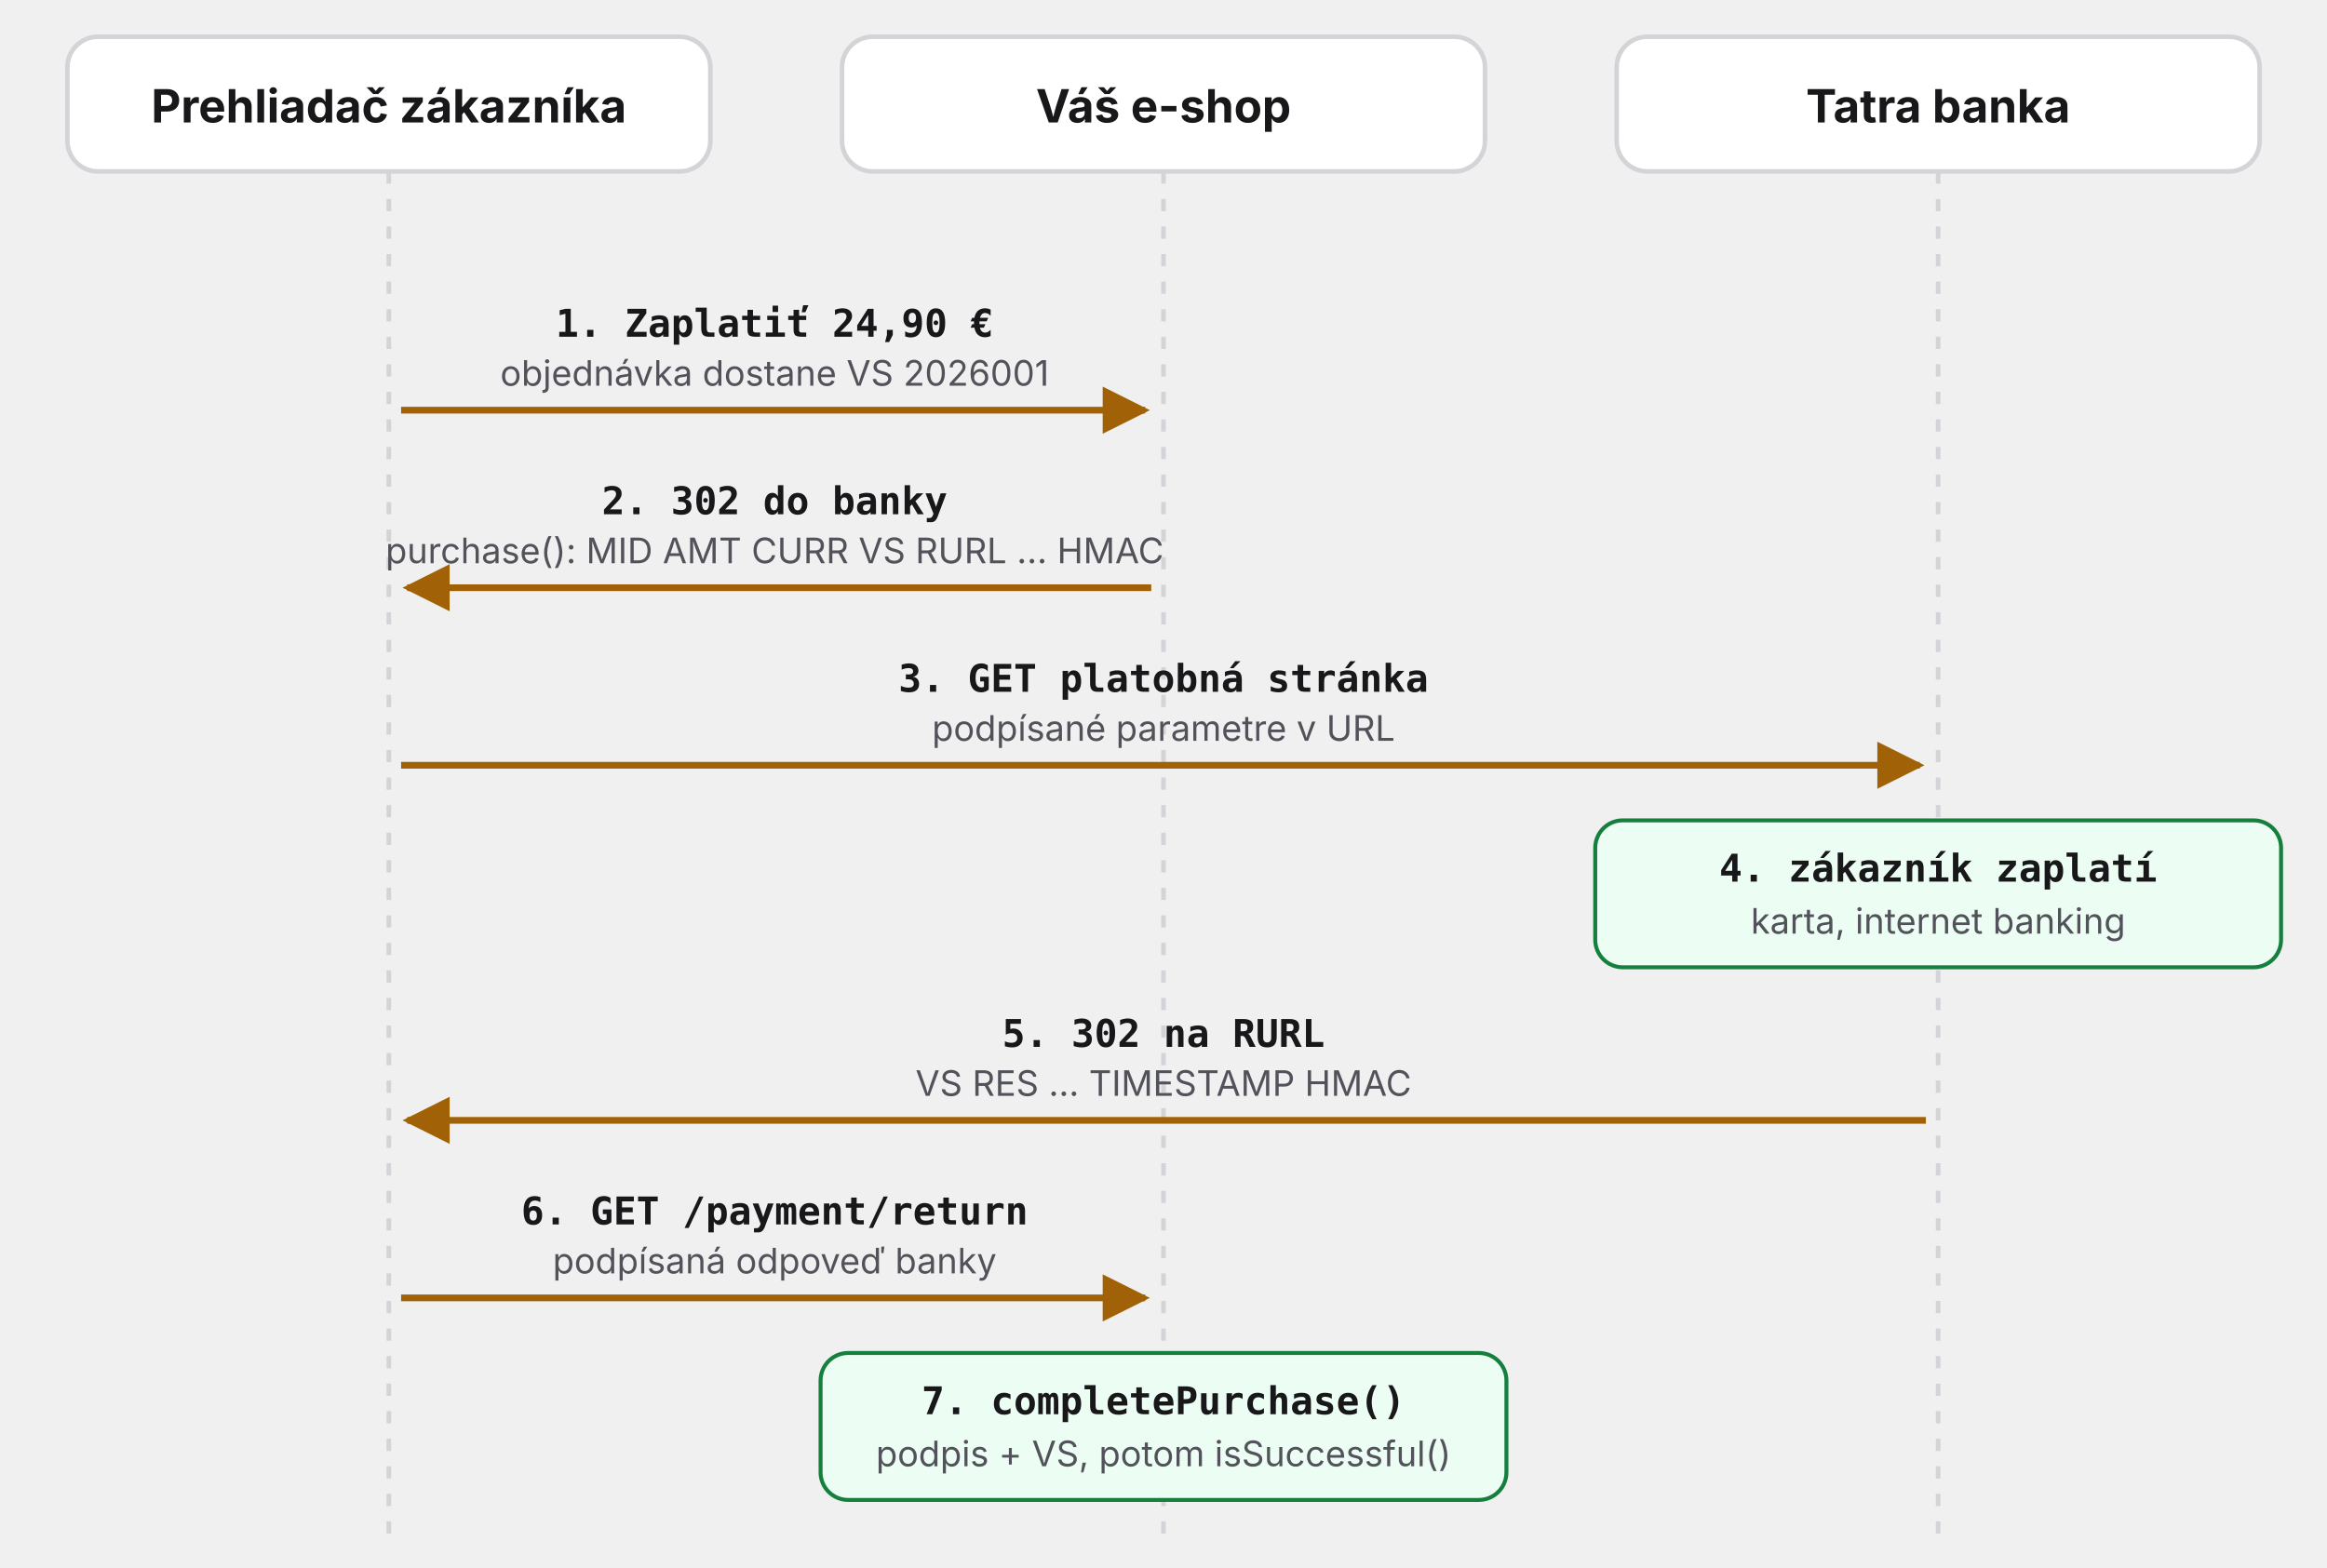
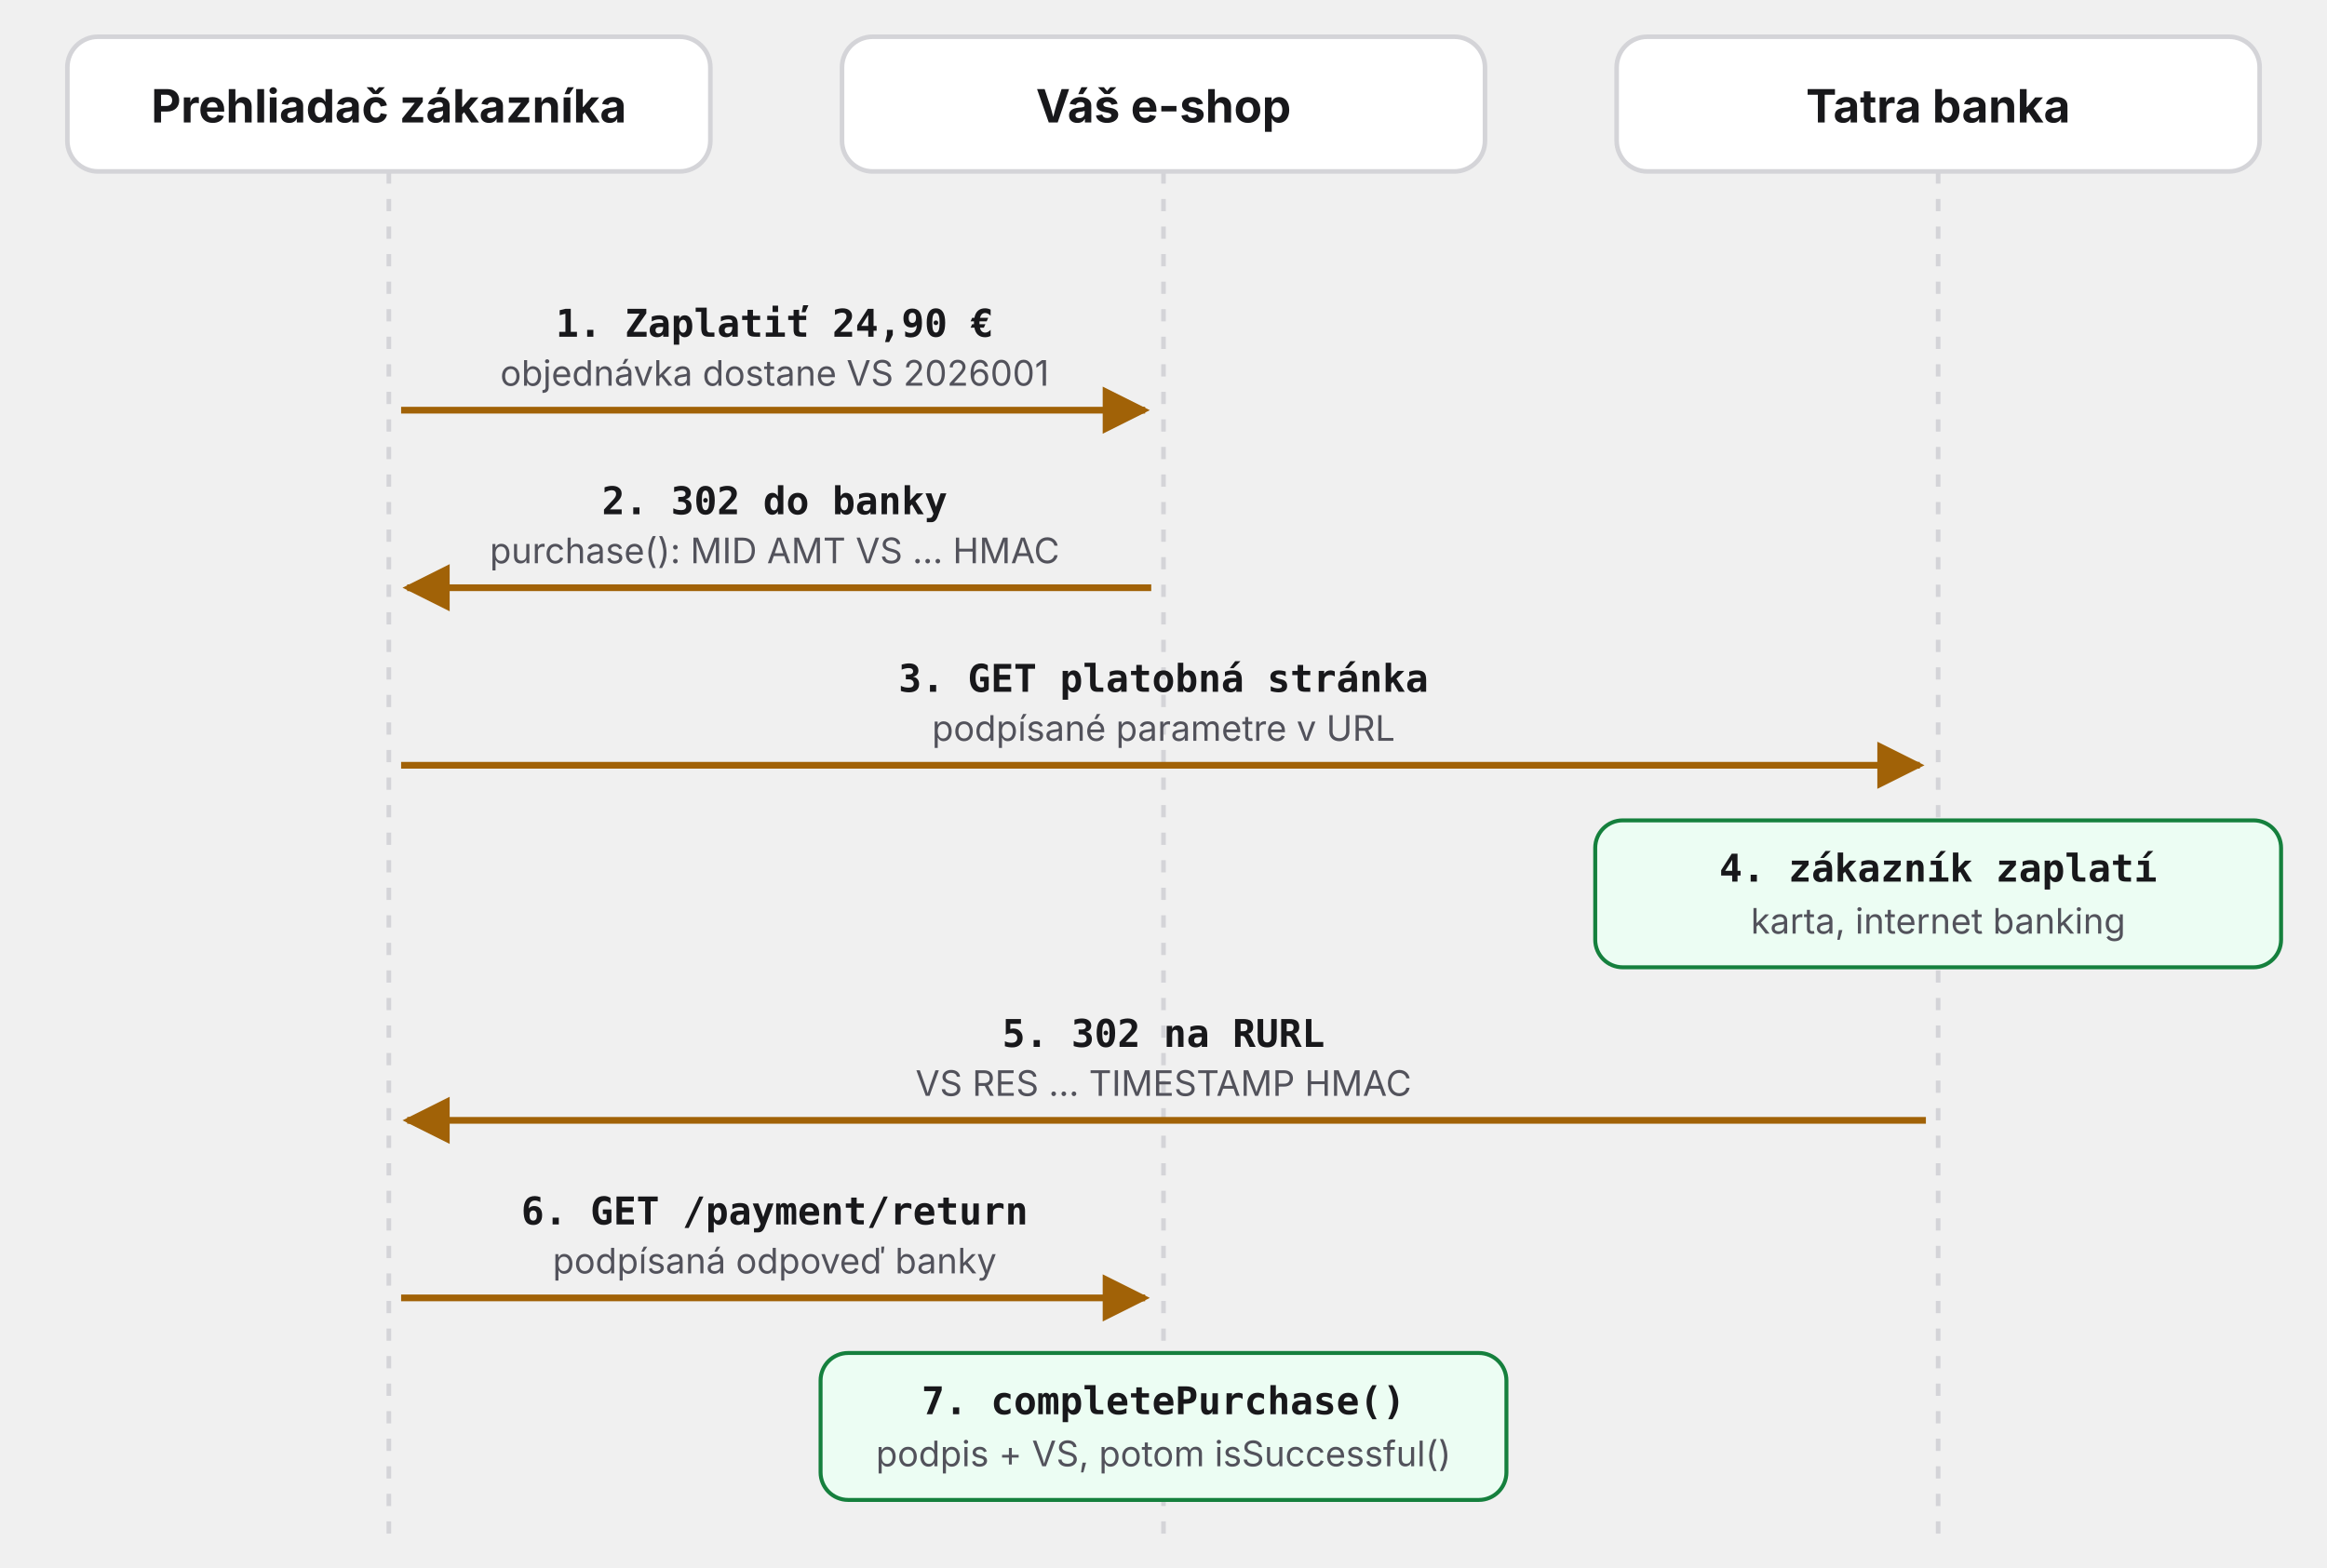
<svg xmlns="http://www.w3.org/2000/svg" viewBox="0 0 760 512" width="760" height="512" role="img" aria-labelledby="t d">
  <defs>
    <marker id="arrow" viewBox="0 0 10 10" refX="9" refY="5" markerWidth="7" markerHeight="7" orient="auto-start-reverse">
      <path d="M0 0L10 5L0 10z" fill="#a16207" />
    </marker>
  </defs>
  <rect x="22" y="12" width="210" height="44" rx="10" fill="#ffffff" stroke="#d4d4d8" stroke-width="1.5" />
  <text x="127" y="40" font-family="Inter, ui-sans-serif, system-ui, -apple-system, 'Segoe UI', Roboto, sans-serif" font-size="15" font-weight="700" fill="#18181b" text-anchor="middle">Prehliadač zákazníka</text>
  <path d="M127 56V502" stroke="#d4d4d8" stroke-width="1.5" stroke-dasharray="4 5" />
  <rect x="275" y="12" width="210" height="44" rx="10" fill="#ffffff" stroke="#d4d4d8" stroke-width="1.5" />
  <text x="380" y="40" font-family="Inter, ui-sans-serif, system-ui, -apple-system, 'Segoe UI', Roboto, sans-serif" font-size="15" font-weight="700" fill="#18181b" text-anchor="middle">Váš e-shop</text>
  <path d="M380 56V502" stroke="#d4d4d8" stroke-width="1.5" stroke-dasharray="4 5" />
  <rect x="528" y="12" width="210" height="44" rx="10" fill="#ffffff" stroke="#d4d4d8" stroke-width="1.5" />
  <text x="633" y="40" font-family="Inter, ui-sans-serif, system-ui, -apple-system, 'Segoe UI', Roboto, sans-serif" font-size="15" font-weight="700" fill="#18181b" text-anchor="middle">Tatra banka</text>
  <path d="M633 56V502" stroke="#d4d4d8" stroke-width="1.5" stroke-dasharray="4 5" />
  <path d="M131 134H374" stroke="#a16207" stroke-width="2.2" marker-end="url(#arrow)" />
  <text x="253" y="110" font-family="ui-monospace, SFMono-Regular, Menlo, Consolas, monospace" font-size="12.5" font-weight="700" fill="#18181b" text-anchor="middle">1. Zaplatiť 24,90 €</text>
  <text x="253" y="126" font-family="Inter, ui-sans-serif, system-ui, -apple-system, 'Segoe UI', Roboto, sans-serif" font-size="11.5" fill="#52525b" text-anchor="middle">objednávka dostane VS 2026001</text>
  <path d="M376 192H133" stroke="#a16207" stroke-width="2.2" marker-end="url(#arrow)" />
  <text x="253" y="168" font-family="ui-monospace, SFMono-Regular, Menlo, Consolas, monospace" font-size="12.5" font-weight="700" fill="#18181b" text-anchor="middle">2. 302 do banky</text>
-   <text x="253" y="184" font-family="Inter, ui-sans-serif, system-ui, -apple-system, 'Segoe UI', Roboto, sans-serif" font-size="11.5" fill="#52525b" text-anchor="middle">purchase(): MID AMT CURR VS RURL … HMAC</text>
+   <text x="253" y="184" font-family="Inter, ui-sans-serif, system-ui, -apple-system, 'Segoe UI', Roboto, sans-serif" font-size="11.5" fill="#52525b" text-anchor="middle">purchase(): MID AMT VS … HMAC</text>
  <path d="M131 250H627" stroke="#a16207" stroke-width="2.2" marker-end="url(#arrow)" />
  <text x="380" y="226" font-family="ui-monospace, SFMono-Regular, Menlo, Consolas, monospace" font-size="12.5" font-weight="700" fill="#18181b" text-anchor="middle">3. GET platobná stránka</text>
  <text x="380" y="242" font-family="Inter, ui-sans-serif, system-ui, -apple-system, 'Segoe UI', Roboto, sans-serif" font-size="11.5" fill="#52525b" text-anchor="middle">podpísané parametre v URL</text>
  <rect x="521" y="268" width="224" height="48" rx="9" fill="#ecfdf3" stroke="#15803d" stroke-width="1.3" />
  <text x="633" y="288" font-family="ui-monospace, SFMono-Regular, Menlo, Consolas, monospace" font-size="12.5" font-weight="700" fill="#18181b" text-anchor="middle">4. zákazník zaplatí</text>
  <text x="633" y="305" font-family="Inter, ui-sans-serif, system-ui, -apple-system, 'Segoe UI', Roboto, sans-serif" font-size="11.5" fill="#52525b" text-anchor="middle">karta, internet banking</text>
  <path d="M629 366H133" stroke="#a16207" stroke-width="2.2" marker-end="url(#arrow)" />
  <text x="380" y="342" font-family="ui-monospace, SFMono-Regular, Menlo, Consolas, monospace" font-size="12.5" font-weight="700" fill="#18181b" text-anchor="middle">5. 302 na RURL</text>
  <text x="380" y="358" font-family="Inter, ui-sans-serif, system-ui, -apple-system, 'Segoe UI', Roboto, sans-serif" font-size="11.5" fill="#52525b" text-anchor="middle">VS RES … TIMESTAMP HMAC</text>
  <path d="M131 424H374" stroke="#a16207" stroke-width="2.2" marker-end="url(#arrow)" />
  <text x="253" y="400" font-family="ui-monospace, SFMono-Regular, Menlo, Consolas, monospace" font-size="12.5" font-weight="700" fill="#18181b" text-anchor="middle">6. GET /payment/return</text>
  <text x="253" y="416" font-family="Inter, ui-sans-serif, system-ui, -apple-system, 'Segoe UI', Roboto, sans-serif" font-size="11.5" fill="#52525b" text-anchor="middle">podpísaná odpoveď banky</text>
  <rect x="268" y="442" width="224" height="48" rx="9" fill="#ecfdf3" stroke="#15803d" stroke-width="1.3" />
  <text x="380" y="462" font-family="ui-monospace, SFMono-Regular, Menlo, Consolas, monospace" font-size="12.5" font-weight="700" fill="#18181b" text-anchor="middle">7. completePurchase()</text>
  <text x="380" y="479" font-family="Inter, ui-sans-serif, system-ui, -apple-system, 'Segoe UI', Roboto, sans-serif" font-size="11.5" fill="#52525b" text-anchor="middle">podpis + VS, potom isSuccessful()</text>
</svg>
